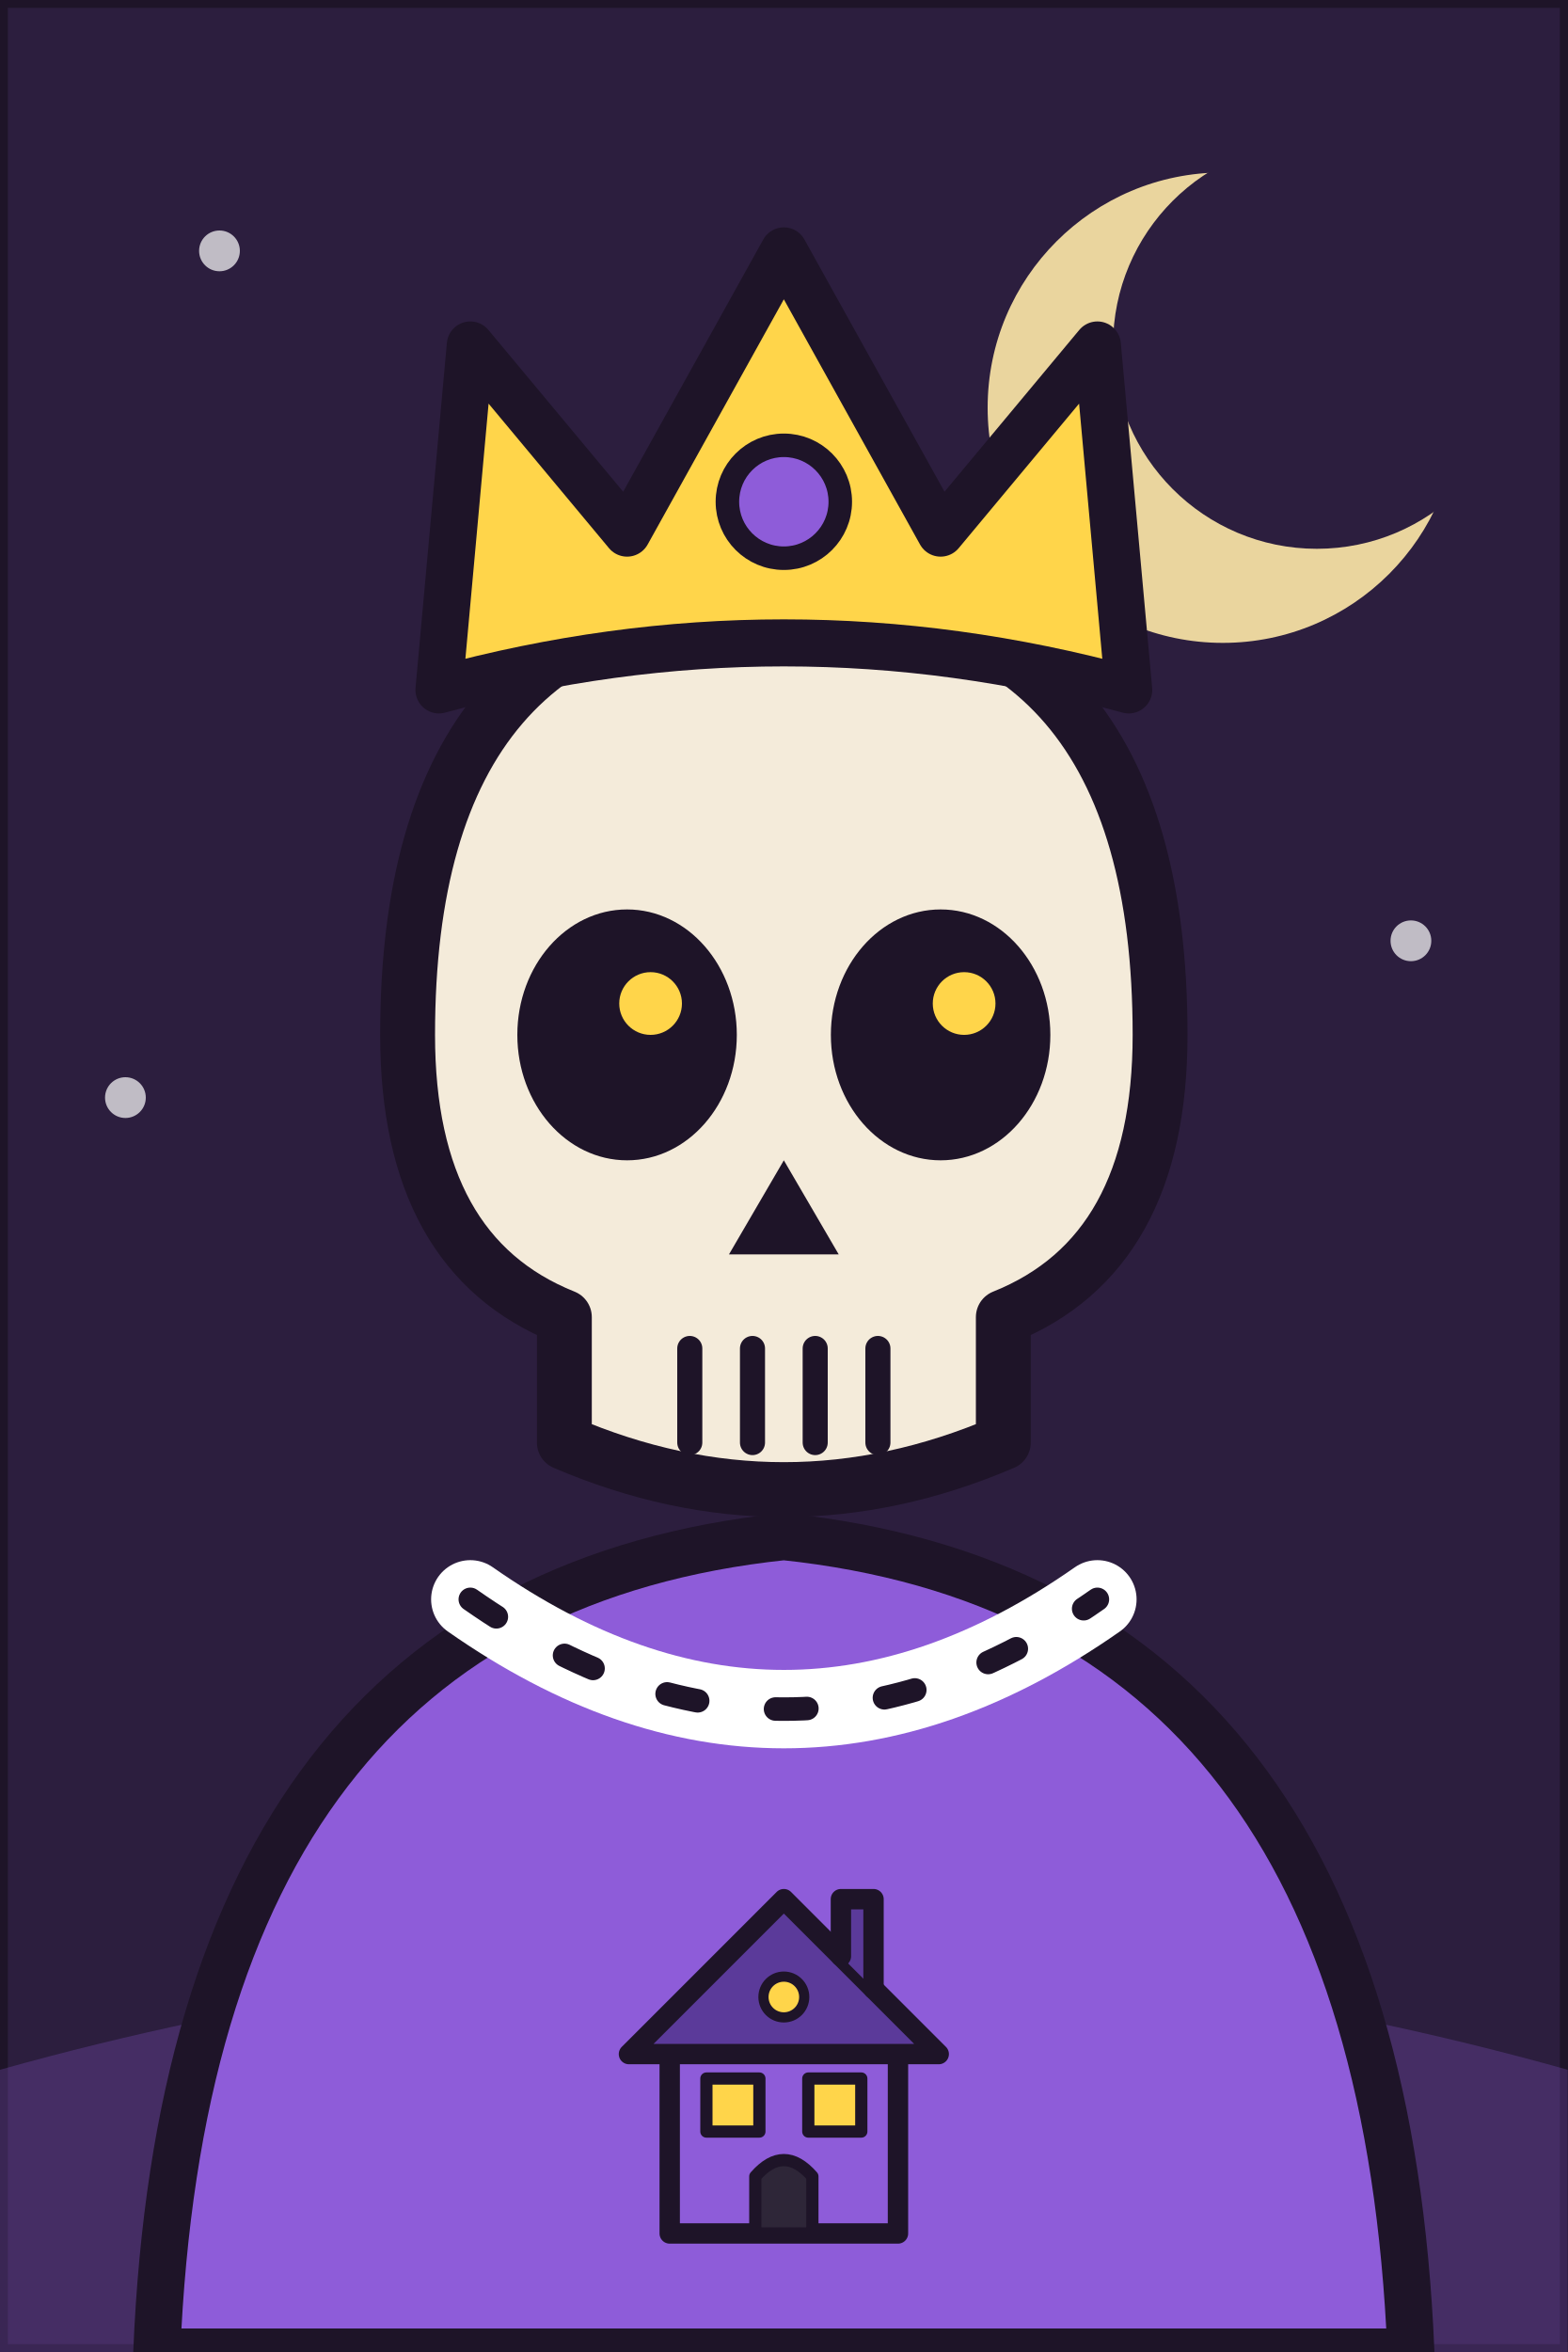
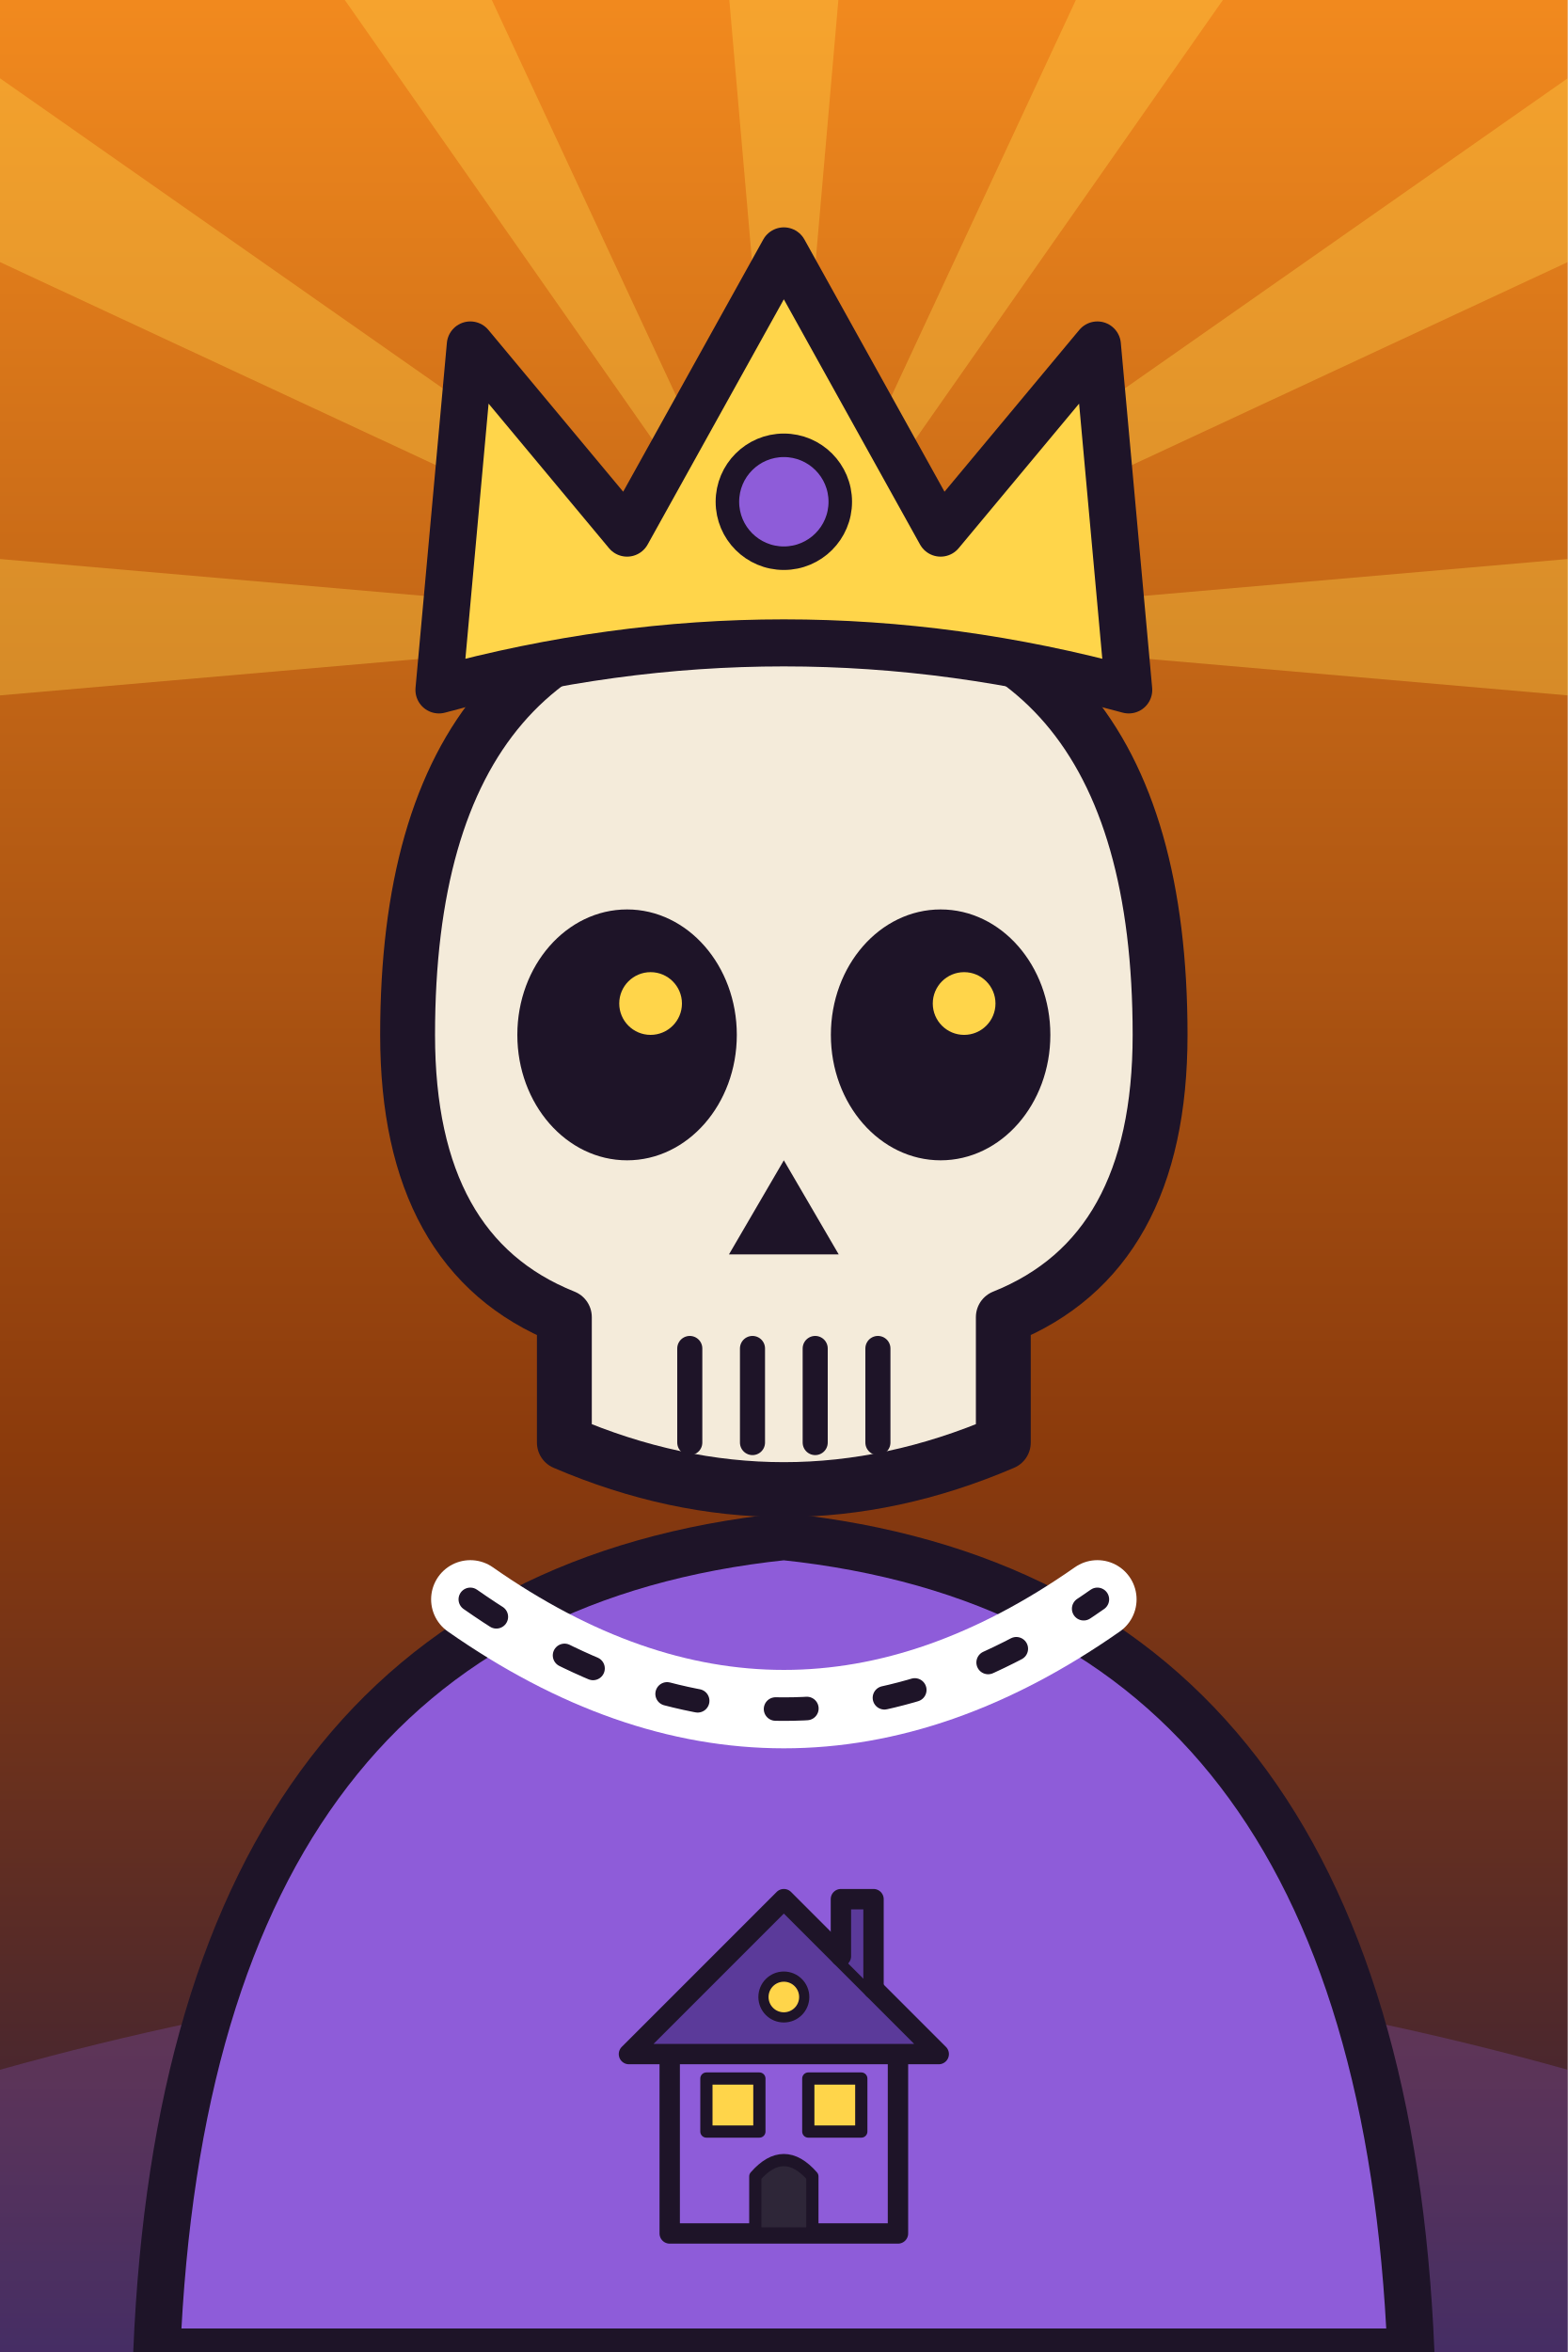
<svg xmlns="http://www.w3.org/2000/svg" viewBox="0 0 100 150">
  <g stroke="#1E1428" stroke-linejoin="round" stroke-linecap="round">
-     <rect width="100" height="150" fill="#2C1E3E" />
-     <circle cx="78" cy="26" r="15" fill="#FFE9A8" stroke="none" opacity=".9" />
-     <circle cx="84" cy="22" r="13" fill="#2C1E3E" stroke="none" />
-     <circle cx="14" cy="16" r="1.3" fill="#FFFFFF" stroke="none" opacity=".7" />
-     <circle cx="30" cy="34" r="1.3" fill="#FFFFFF" stroke="none" opacity=".7" />
-     <circle cx="90" cy="60" r="1.3" fill="#FFFFFF" stroke="none" opacity=".7" />
-     <circle cx="8" cy="70" r="1.3" fill="#FFFFFF" stroke="none" opacity=".7" />
+     <defs>
+       <linearGradient id="skyK" x1="0" y1="0" x2="0" y2="1">
+         <stop offset="0" stop-color="#F28A1E" />
+         <stop offset=".62" stop-color="#8A3A0C" />
+         <stop offset="1" stop-color="#2C1E3E" />
+       </linearGradient>
+     </defs>
+     <rect width="100" height="150" fill="url(#skyK)" stroke="none" />
+     <path d="M50 40 L-39.7 47.8 L-39.7 32.2 Z" fill="#FFD54A" stroke="none" opacity=".35" />
+     <path d="M50 40 L-31.6 2.0 L-23.7 -11.6 Z" fill="#FFD54A" stroke="none" opacity=".35" />
+     <path d="M50 40 L-1.6 -33.7 L12.0 -41.6 Z" fill="#FFD54A" stroke="none" opacity=".35" />
+     <path d="M50 40 L42.2 -49.7 L57.8 -49.7 Z" fill="#FFD54A" stroke="none" opacity=".35" />
+     <path d="M50 40 L88.0 -41.6 L101.6 -33.7 Z" fill="#FFD54A" stroke="none" opacity=".35" />
+     <path d="M50 40 L123.7 -11.6 L131.6 2.0 Z" fill="#FFD54A" stroke="none" opacity=".35" />
+     <path d="M50 40 L139.7 32.2 L139.7 47.8 Z" fill="#FFD54A" stroke="none" opacity=".35" />
    <path d="M0 150 L0 132 Q50 118 100 132 L100 150 Z" fill="#8E5CD9" stroke="none" opacity=".25" />
    <path d="M10 150 Q12 102 50 98 Q88 102 90 150 Z" fill="#8E5CD9" stroke-width="3" />
    <path d="M30 102 Q50 116 70 102" fill="none" stroke="#FFFFFF" stroke-width="5" />
    <path d="M30 102 Q50 116 70 102" fill="none" stroke-width="1.5" stroke-dasharray="2 5" />
    <path d="M26 66 Q26 38 50 38 Q74 38 74 66 Q74 80 64 84 L64 92 Q50 98 36 92 L36 84 Q26 80 26 66 Z" fill="#F4EBDA" stroke-width="3.5" />
    <ellipse cx="40" cy="66" rx="7" ry="8" fill="#1E1428" stroke="none" />
    <ellipse cx="60" cy="66" rx="7" ry="8" fill="#1E1428" stroke="none" />
    <circle cx="41.5" cy="64" r="2" fill="#FFD54A" stroke="none" />
    <circle cx="61.5" cy="64" r="2" fill="#FFD54A" stroke="none" />
    <path d="M50 74 L46.5 80 L53.5 80 Z" fill="#1E1428" stroke="none" />
    <path d="M44 86 L44 92" stroke-width="1.6" />
    <path d="M48 86 L48 92" stroke-width="1.6" />
    <path d="M52 86 L52 92" stroke-width="1.6" />
    <path d="M56 86 L56 92" stroke-width="1.6" />
    <path d="M28 44 L30 22 L40 34 L50 16 L60 34 L70 22 L72 44 Q50 38 28 44 Z" fill="#FFD54A" stroke-width="3" />
    <circle cx="50" cy="32" r="3.6" fill="#8E5CD9" stroke-width="1.5" />
    <g transform="translate(37 118) scale(0.26)">
      <path d="M22 46 L22 94 L78 94 L78 46 Z" fill="#8E5CD9" stroke-width="5" />
      <path d="M12 50 L50 12 L88 50 Z" fill="#5B3A9A" stroke-width="5" />
      <path d="M64 26 L64 12 L72 12 L72 34" fill="#5B3A9A" stroke-width="5" />
      <rect x="31" y="56" width="13" height="13" fill="#FFD54A" stroke-width="3.0" />
      <rect x="56" y="56" width="13" height="13" fill="#FFD54A" stroke-width="3.0" />
      <path d="M43 94 L43 80 Q50 72 57 80 L57 94 Z" fill="#2E2638" stroke-width="3.0" />
      <circle cx="50" cy="36" r="5" fill="#FFD54A" stroke-width="2.5" />
    </g>
  </g>
</svg>
